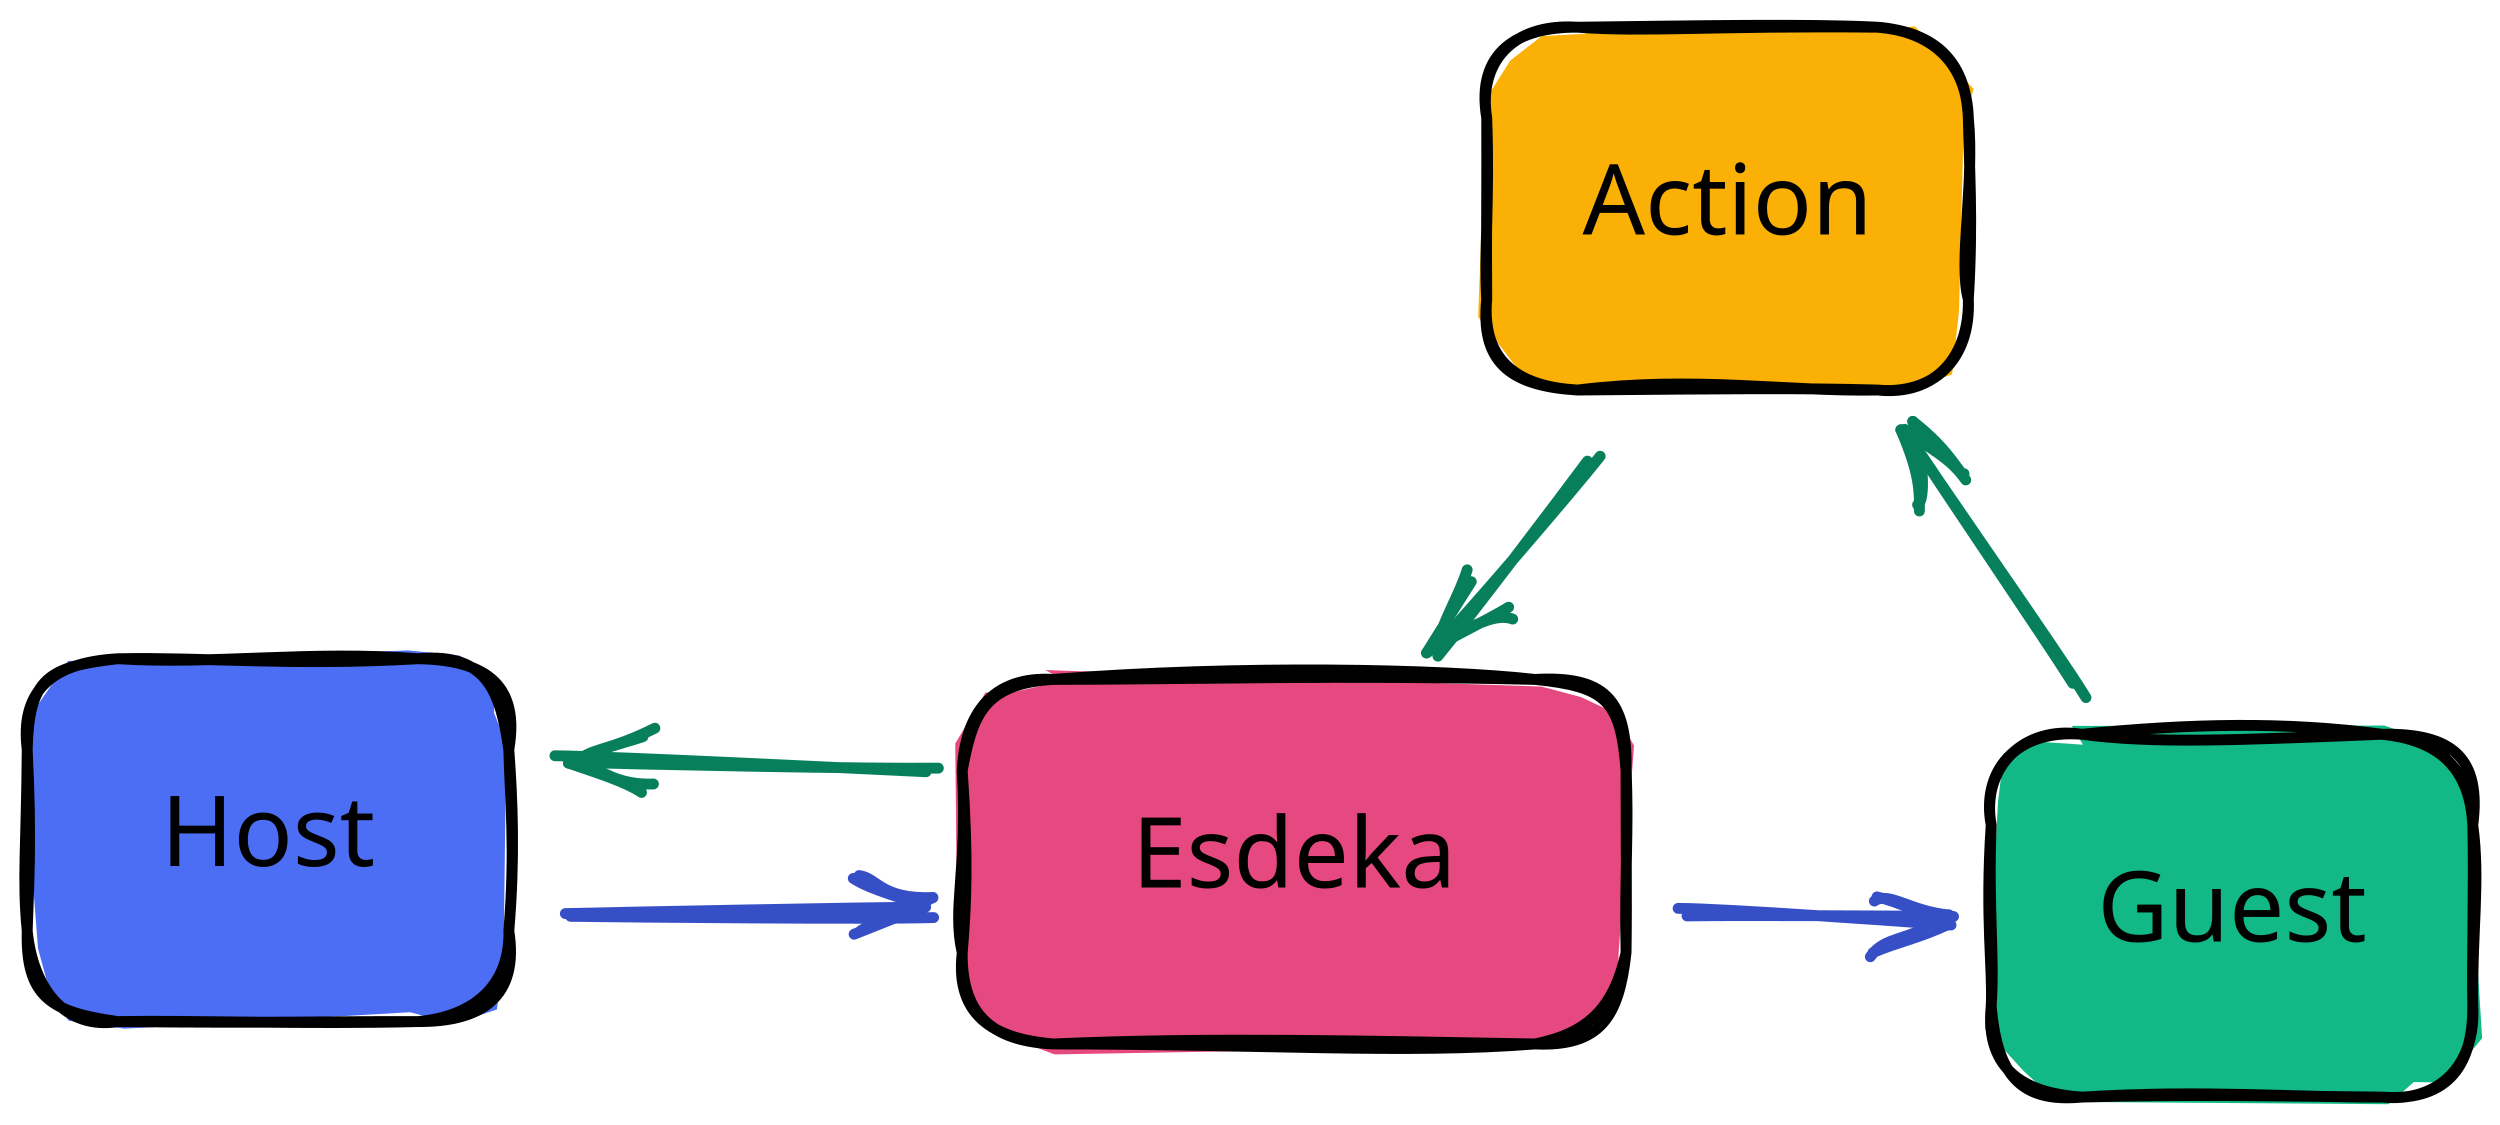
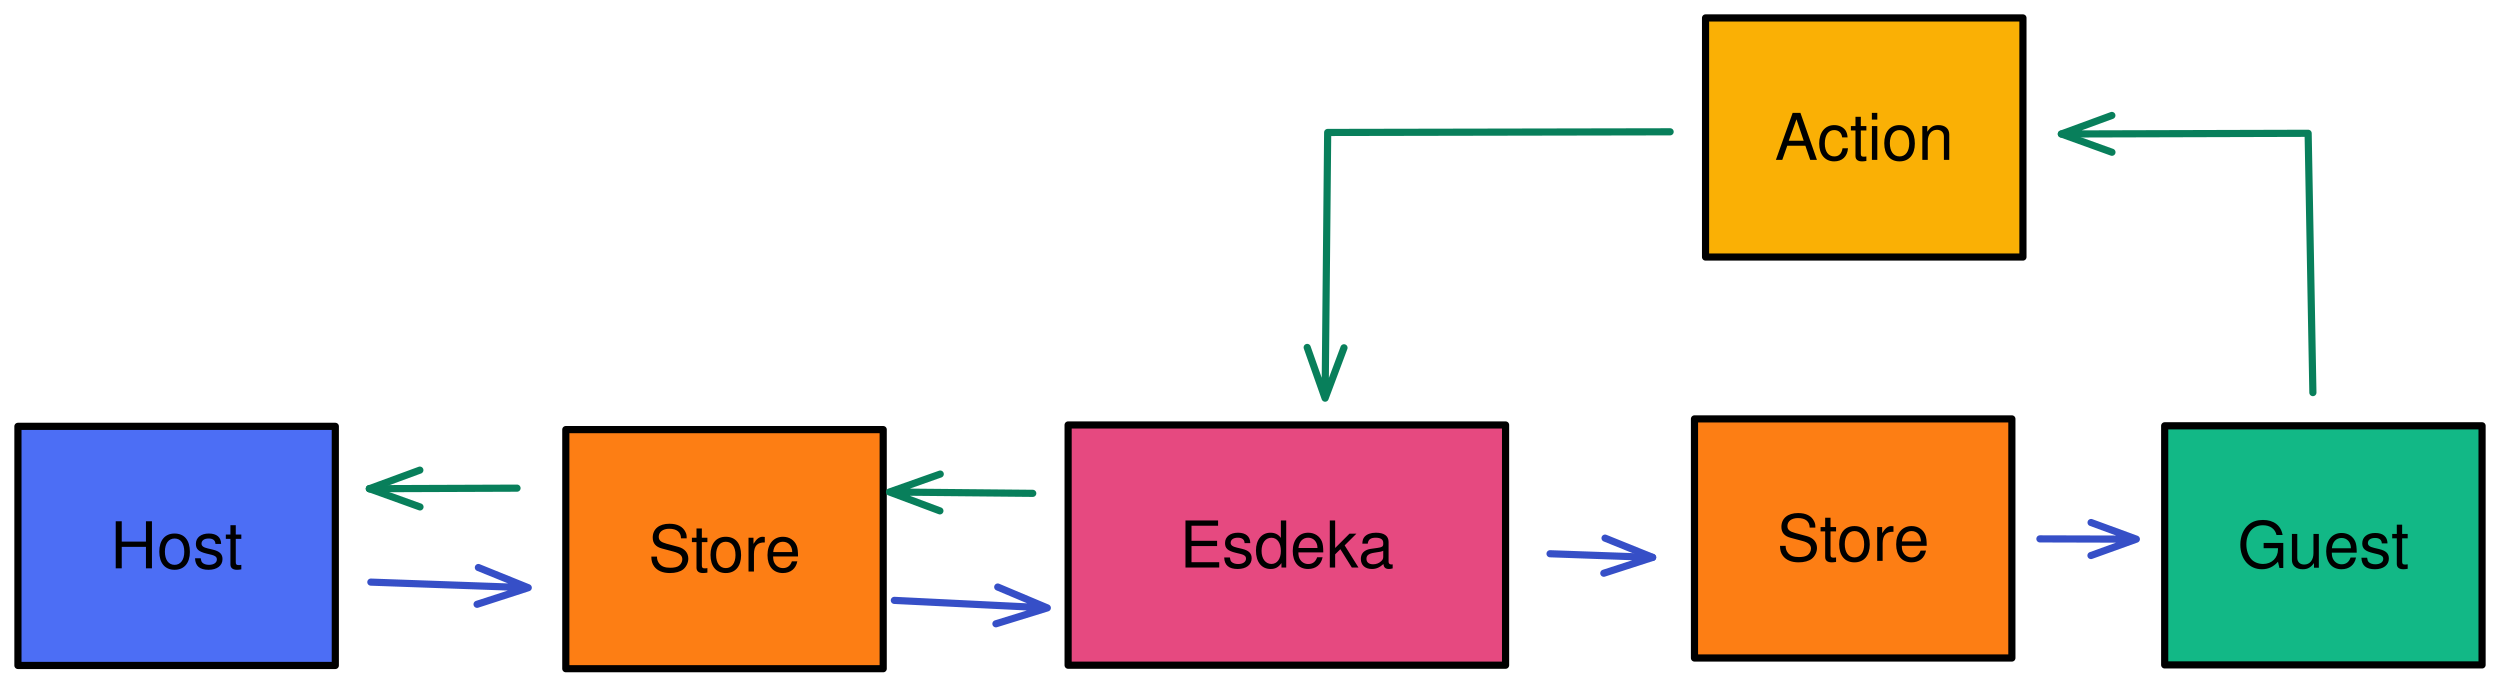
- <svg xmlns="http://www.w3.org/2000/svg" viewBox="0 0 918.941 413.266">
+ <svg xmlns="http://www.w3.org/2000/svg" viewBox="0 0 1394.431 382.988">
  <defs />
  <g stroke-linecap="round">
-     <path fill="#4c6ef5" stroke-width="0" d="m45.84 243.07 104.1-4 19.18 1.95 12.77 10.12-.28 10.95 4.47 11.01-.98 78.6-2.44 19.35-16.11 5.37-15.79-4.35-105.07 6.06-20.41-2.93-6.49-8.82-4.82-17.76-6.21-80.59 12.57-18.3 4.76-6.8 17.56-.06" />
-     <path fill="none" stroke="#000" stroke-width="4" d="M43.34 242.14c35.34 2.2 70.72-3.08 110.35 0m-110.35 0c32.36-.65 63.37 2.69 110.35 0m0 0c26.16.43 37.29 10.59 33.34 33.34m-33.34-33.34c25.84-2.47 30.33 13.08 33.34 33.34m0 0c1.32 17.8 2.29 39.84 0 66.69m0-66.69c.34 16.81 2.54 36.5 0 66.69m0 0c.51 18.43-11.04 31.26-33.34 33.34m33.34-33.34c3.85 24.26-9.95 33.45-33.34 33.34m0 0c-29.65-.12-54.19.6-110.35 0m110.35 0c-40.52 1.02-85.07-.5-110.35 0m0 0c-24.57-3.39-33.99-8.93-33.34-33.34m33.34 33.34c-19.65 3.16-31.27-12.44-33.34-33.34m0 0c-1.86-18.63-.25-31.36 0-66.69m0 66.69c.42-15.82 1.76-31.55 0-66.69m0 0c-2.52-20.1 7.33-31.92 33.34-33.34M10 275.48c.65-26.09 7.45-30.44 33.34-33.34" />
+     <path fill="#4c6ef5" stroke-width="0" d="M10 237.804h177.03v133.37H10" />
+     <path fill="none" stroke="#000" stroke-width="4" d="M10 237.804h177.03m-177.03 0h177.03m0 0v133.37m0-133.37v133.37m0 0H10m177.03 0H10m0 0v-133.37m0 133.37v-133.37" />
  </g>
  <g stroke-linecap="round">
-     <path fill="#12b886" stroke-width="0" d="m761.5 266.825 114.94-.13 16.94 5.95 3.89 6.78 8.64 6.84 1.62 18.69 4.85 76.66-13.5 16.31-11.62-.18-9.31 8.14-116.17-.84-10.66-4.66-7.42-6.82-14.03-15.46 4.76-83.43 2.15-17.74 13.39-4.23 15.67 1.03" />
-     <path fill="none" stroke="#000" stroke-width="4" d="M765.25 269.895c39.65-3.92 74.23-4.76 110.35 0m-110.35 0c26.21 3.52 56.71 2.19 110.35 0m0 0c26.18-.52 36.49 8.96 33.34 33.34m-33.34-33.34c19.22 1.97 32.15 10.87 33.34 33.34m0 0c2.82 20.99-.41 39.37 0 66.69m0-66.69c.57 23.86-.4 47 0 66.69m0 0c.07 20.15-7.77 35.11-33.34 33.34m33.34-33.34c1.16 22.33-13.21 35.44-33.34 33.34m0 0c-32.23.19-65.35-2.77-110.35 0m110.35 0c-37.42-.37-72.11-1.09-110.35 0m0 0c-22.88 2.18-31.1-8.37-33.34-33.34m33.34 33.34c-20.15-1.32-35.67-9.27-33.34-33.34m0 0c.73-13.29-2.31-31.9 0-66.69m0 66.69c1.31-18.9-1.19-35.33 0-66.69m0 0c-3.78-20.8 11.68-36.7 33.34-33.34m-33.34 33.34c-3.67-19.32 8.47-35.23 33.34-33.34" />
+     <path fill="#12b886" stroke-width="0" d="M1207.4 237.499h177.03v133.37H1207.4" />
+     <path fill="none" stroke="#000" stroke-width="4" d="M1207.4 237.499h177.03m-177.03 0h177.03m0 0v133.37m0-133.37v133.37m0 0H1207.4m177.03 0H1207.4m0 0v-133.37m0 133.37v-133.37" />
  </g>
-   <text x="41" y="32" font-family="Virgil, Segoe UI Emoji" font-size="36" style="white-space:pre" text-anchor="middle" transform="translate(57.516 286.326)">Host</text>
+   <text x="38" y="33" font-family="Helvetica, Segoe UI Emoji" font-size="36" style="white-space:pre" text-anchor="middle" transform="translate(60.516 283.99)">Host</text>
  <g stroke-linecap="round">
-     <path fill="#fab005" stroke-width="0" d="m583.014 10.67 103.82.52 16.98-1.49 9.96 10.36 11.62 12.57-3.6 13.7-1.72 68.07-2.54 23.25-16.25 5.41-10.65-.48-107.36-.57-20.79-.36-5.67-7.36-13.47-17.74 2.96-80.3 8.9-14.07 11.54-8.93 16.12-.87" />
-     <path fill="none" stroke="#000" stroke-width="4" d="M579.824 10c24.84 1.89 50.24-.62 110.35 0m-110.35 0c43.6-.5 84.81-1.31 110.35 0m0 0c19.61 1.71 32.3 10.91 33.34 33.34M690.174 10c20.64 1.6 32.79 13.83 33.34 33.34m0 0c2.37 23.53-3.76 53.41 0 66.69m0-66.69c.21 16.99 1.84 36.95 0 66.69m0 0c1.01 22.32-12.93 35.16-33.34 33.34m33.34-33.34c.46 20.43-11.51 35.62-33.34 33.34m0 0c-33.29.66-67.2-5.32-110.35 0m110.35 0c-28.06-.78-54.34-.5-110.35 0m0 0c-20.42-1.15-35.37-9.51-33.34-33.34m33.34 33.34c-25.56-1.53-35.65-10.78-33.34-33.34m0 0c-.17-23.35.12-43.82 0-66.69m0 66.69c-1.05-16.94 1.12-36.98 0-66.69m0 0c-3.19-19.7 8.81-34.98 33.34-33.34m-33.34 33.34c-4.14-24.52 11.71-33.48 33.34-33.34" />
+     <path fill="#fab005" stroke-width="0" d="M951.309 10h177.03v133.37h-177.03" />
+     <path fill="none" stroke="#000" stroke-width="4" d="M951.309 10h177.03m-177.03 0h177.03m0 0v133.37m0-133.37v133.37m0 0h-177.03m177.03 0h-177.03m0 0V10m0 133.37V10" />
  </g>
  <g stroke-linecap="round">
-     <path fill="none" stroke="#087f5b" stroke-width="4" d="M761.917 251.162c-9.56-15.25-49.83-74.41-59.05-88.99m63.89 94.25c-9.81-16.17-56.59-82.47-66.66-98.61" />
-     <path fill="none" stroke="#087f5b" stroke-width="4" d="M721.917 174.122c-1.24 1.42-4.33-8.1-18.83-19.23m19.48 21.52c-3.42-4.75-7.1-8.83-23.85-18.41" />
-     <path fill="none" stroke="#087f5b" stroke-width="4" d="M704.867 185.542c2.39-.97 2.99-12.97-1.78-30.65m2.43 32.94c.1-7.42.06-13.94-6.8-29.83" />
+     <path fill="none" stroke="#087f5b" stroke-width="4" d="M1290.065 218.977c-.87-47.38-1.74-94.77-2.65-144.63m2.65 144.63c-.62-34.01-1.25-68.01-2.65-144.63m0 0c-51.57.14-103.14.29-137.65.39m137.65-.39c-38.18.11-76.35.21-137.65.39M1177.935 64.397c-9.23 3.38-18.46 6.77-28.17 10.34m28.17-10.34c-6.63 2.43-13.25 4.86-28.17 10.34" />
+     <path fill="none" stroke="#087f5b" stroke-width="4" d="M1177.985 84.917c-9.24-3.34-18.49-6.67-28.22-10.18m28.22 10.18c-6.63-2.4-13.27-4.79-28.22-10.18" />
  </g>
  <g stroke-linecap="round">
-     <path fill="none" stroke="#087f5b" stroke-width="4" d="M583.504 169.512c-9.21 12.43-45.13 59.84-54.96 71.68m59.63-73.49c-9.28 11.86-49.35 58.54-60.36 69.95" />
-     <path fill="none" stroke="#087f5b" stroke-width="4" d="M540.794 213.813c-1.29 1.91-5.28 8.39-16.42 26.19m14.93-30.55c-3.1 9.97-10.32 21-10.49 27.83" />
-     <path fill="none" stroke="#087f5b" stroke-width="4" d="M556.034 227.553c-5.34-1.99-13.54.69-31.66 12.45m30.17-16.81c-8.43 5.09-21.22 11.09-25.73 14.09" />
+     <path fill="none" stroke="#087f5b" stroke-width="4" d="M931.548 73.514c-45.55.09-91.1.18-191.01.37m191.01-.37c-48.55.09-97.1.19-191.01.37m0 0c-.49 50.61-.98 101.21-1.43 148.2m1.43-148.2c-.51 52.49-1.01 104.98-1.43 148.2M729.118 193.794c2.38 6.75 4.77 13.49 9.99 28.29m-9.99-28.29c2.54 7.19 5.08 14.38 9.99 28.29M749.638 193.994c-2.51 6.7-5.02 13.4-10.53 28.09m10.53-28.09c-2.67 7.14-5.35 14.28-10.53 28.09" />
  </g>
  <g stroke-linecap="round">
-     <path fill="none" stroke="#364fc7" stroke-width="4" d="M209.743 336.817c22.87.33 111.32 1.13 133.42.46m-135.35-1.46c22.47-.54 109.08-2.21 132.45-2.42" />
-     <path fill="none" stroke="#364fc7" stroke-width="4" d="M316.103 342.347c6.45-4.58 7.44-2.13 26.78-12.42m-28.93 13.47c6.53-2.7 18.56-6.94 24.48-10.64" />
-     <path fill="none" stroke="#364fc7" stroke-width="4" d="M315.803 321.837c6.71.84 7.78 8.72 27.08 8.09m-29.23-7.05c6.68 4.37 18.82 7.2 24.78 9.88" />
+     <path fill="none" stroke="#364fc7" stroke-width="4" d="M206.852 324.691c31.29 1.11 62.59 2.22 87.79 3.12m-87.79-3.12c20.35.72 40.69 1.45 87.79 3.12M266.102 337.061c10.17-3.3 20.35-6.6 28.54-9.25m-28.54 9.25c6.61-2.14 13.23-4.29 28.54-9.25M266.832 316.551c9.91 4.02 19.83 8.03 27.81 11.26m-27.81-11.26c6.44 2.61 12.89 5.22 27.81 11.26" />
  </g>
  <g stroke-linecap="round">
-     <path fill="none" stroke="#087f5b" stroke-width="4" d="M340.372 283.674c-23.39-1.08-114.27-5.61-136.39-5.88m140.93 4.55c-22.76.38-112.62-1.42-135.64-2.23" />
-     <path fill="none" stroke="#087f5b" stroke-width="4" d="M240.712 267.664c-17.61 8.83-22.9 6.81-29.67 12.91m25.3-9.8c-5.43 1.91-16.23 4.31-27.42 9.7" />
-     <path fill="none" stroke="#087f5b" stroke-width="4" d="M240.182 288.174c-17.79.65-22.87-9.56-29.14-7.6m24.76 10.71c-5.63-3.83-16.28-7.17-26.88-10.81" />
+     <path fill="none" stroke="#087f5b" stroke-width="4" d="M288.378 272.28c-19.3.07-38.6.15-82.35.31m82.35-.31c-17.22.07-34.44.13-82.35.31" />
+     <path fill="none" stroke="#087f5b" stroke-width="4" d="M234.178 262.23c-6.6 2.43-13.19 4.86-28.15 10.36m28.15-10.36c-5.89 2.16-11.77 4.33-28.15 10.36" />
+     <path fill="none" stroke="#087f5b" stroke-width="4" d="M234.258 282.75c-6.62-2.38-13.23-4.76-28.23-10.16m28.23 10.16c-5.9-2.13-11.81-4.25-28.23-10.16" />
  </g>
-   <text x="55" y="32" font-family="Virgil, Segoe UI Emoji" font-size="36" style="white-space:pre" text-anchor="middle" transform="translate(765.426 314.08)">Guest</text>
-   <text x="54.5" y="32" font-family="Virgil, Segoe UI Emoji" font-size="36" style="white-space:pre" text-anchor="middle" transform="translate(580.5 54.186)">Action</text>
+   <text x="49" y="33" font-family="Helvetica, Segoe UI Emoji" font-size="36" style="white-space:pre" text-anchor="middle" transform="translate(1246.915 283.684)">Guest</text>
+   <text x="51" y="33" font-family="Helvetica, Segoe UI Emoji" font-size="36" style="white-space:pre" text-anchor="middle" transform="translate(988.824 56.186)">Action</text>
  <g stroke-linecap="round">
-     <path fill="#e64980" stroke-width="0" d="m384.275 246.298 182.27 6.06 14.59 3.87 12.31 5.8 7.18 12-5.69 76.58.05 19.29-14.04 7.84-17.45 6.73-175.91 3.11-19.3-7.38-6.85-7.17-9.46-15.24-.84-84.48 11.12-18.78 7.96.39 20.91-4.75" />
-     <path fill="none" stroke="#000" stroke-width="4" d="M387.195 249.738c68.43-5.4 142.86-3.82 177 0m-177 0c51.94-.05 106-1.67 177 0m0 0c26.3 2.66 31.54 7.69 33.5 33.5m-33.5-33.5c25.13-1.36 34.09 6.8 33.5 33.5m0 0c1.07 21.23-.6 38.62 0 67m0-67c-.04 24.14.32 47.84 0 67m0 0c-2.58 23.19-9.09 34.59-33.5 33.5m33.5-33.5c-4.48 20.09-13.86 29.6-33.5 33.5m0 0c-47.48 3.78-101.6-.05-177 0m177 0c-61.19-1.03-119.43-2.55-177 0m0 0c-23.88-1.09-33.7-11.97-33.5-33.5m33.5 33.5c-19.49-1.62-36.4-8.72-33.5-33.5m0 0c-3.83-16.95 2.05-29.83 0-67m0 67c1.47-17.41 2.27-34.21 0-67m0 0c3.68-19.52 7.28-31.97 33.5-33.5m-33.5 33.5c.92-20.29 10.62-34.89 33.5-33.5" />
+     <path fill="#e64980" stroke-width="0" d="M595.767 237.038h244v134h-244" />
+     <path fill="none" stroke="#000" stroke-width="4" d="M595.767 237.038h244m-244 0h244m0 0v134m0-134v134m0 0h-244m244 0h-244m0 0v-134m0 134v-134" />
  </g>
-   <text x="64" y="32" font-family="Virgil, Segoe UI Emoji" font-size="36" style="white-space:pre" text-anchor="middle" transform="translate(411.695 294.238)">Esdeka</text>
+   <text x="61" y="33" font-family="Helvetica, Segoe UI Emoji" font-size="36" style="white-space:pre" text-anchor="middle" transform="translate(656.767 283.538)">Esdeka</text>
  <g stroke-linecap="round">
-     <path fill="none" stroke="#364fc7" stroke-width="4" d="M620.105 336.667c16.79-.26 82.36-.01 97.96.23m-101.23-3c16.85.02 83.2 4.87 100.31 6.11" />
-     <path fill="none" stroke="#364fc7" stroke-width="4" d="M687.495 351.677c5.51-8.03 13.39-5.02 28.9-15.34m-27.91 13.81c8.31-3.64 16.8-5.24 27.53-10.29" />
-     <path fill="none" stroke="#364fc7" stroke-width="4" d="M688.965 331.207c5.37-3.66 12.94 3.71 27.43 5.13m-26.45-6.66c7.85 1.85 15.95 5.73 26.07 10.18" />
+     <path fill="none" stroke="#364fc7" stroke-width="4" d="M1137.807 300.572c13.29.04 26.58.08 53.78.15m-53.78-.15c20.85.06 41.7.12 53.78.15M1166.287 309.852c6.26-2.26 12.51-4.51 25.3-9.13m-25.3 9.13 25.3-9.13M1166.347 291.452c6.24 2.3 12.47 4.59 25.24 9.27m-25.24-9.27c9.78 3.6 19.57 7.19 25.24 9.27" />
+   </g>
+   <g stroke-linecap="round">
+     <path fill="#fd7e14" stroke-width="0" d="M945.136 233.653h177.03v133.37h-177.03" />
+     <path fill="none" stroke="#000" stroke-width="4" d="M945.136 233.653h177.03m-177.03 0h177.03m0 0v133.37m0-133.37v133.37m0 0h-177.03m177.03 0h-177.03m0 0v-133.37m0 133.37v-133.37" />
+   </g>
+   <text x="44" y="33" font-family="Helvetica, Segoe UI Emoji" font-size="36" style="white-space:pre" text-anchor="middle" transform="translate(989.652 279.839)">Store</text>
+   <g stroke-linecap="round">
+     <path fill="none" stroke="#364fc7" stroke-width="4" d="M864.575 308.865c11.95.42 23.9.85 57.22 2.03m-57.22-2.03c12.33.44 24.65.87 57.22 2.03M894.565 319.725c5.69-1.84 11.37-3.69 27.23-8.83m-27.23 8.83c5.86-1.9 11.73-3.8 27.23-8.83" />
+     <path fill="none" stroke="#364fc7" stroke-width="4" d="M895.255 300.155c5.55 2.24 11.09 4.49 26.54 10.74m-26.54-10.74c5.72 2.31 11.44 4.63 26.54 10.74" />
+   </g>
+   <g stroke-linecap="round">
+     <path fill="#fd7e14" stroke-width="0" d="M315.593 239.617h177.03v133.37h-177.03" />
+     <path fill="none" stroke="#000" stroke-width="4" d="M315.593 239.617h177.03m-177.03 0h177.03m0 0v133.37m0-133.37v133.37m0 0h-177.03m177.03 0h-177.03m0 0v-133.37m0 133.37v-133.37" />
+   </g>
+   <text x="44" y="33" font-family="Helvetica, Segoe UI Emoji" font-size="36" style="white-space:pre" text-anchor="middle" transform="translate(360.108 285.803)">Store</text>
+   <g stroke-linecap="round">
+     <path fill="none" stroke="#087f5b" stroke-width="4" d="M576.036 275.176c-25.97-.24-51.94-.49-79.89-.75m79.89.75c-29.49-.28-58.98-.56-79.89-.75M524.436 264.426c-9.19 3.25-18.39 6.5-28.29 10m28.29-10-28.29 10M524.246 284.946c-9.13-3.42-18.27-6.84-28.1-10.52m28.1 10.52c-10.37-3.88-20.74-7.77-28.1-10.52" />
+   </g>
+   <g stroke-linecap="round">
+     <path fill="none" stroke="#364fc7" stroke-width="4" d="M498.843 334.873c20.4 1 40.79 2.01 85.32 4.2m-85.32-4.2c30.97 1.52 61.95 3.05 85.32 4.2M555.503 347.933c6.85-2.12 13.71-4.24 28.66-8.86m-28.66 8.86c10.41-3.22 20.81-6.43 28.66-8.86M556.513 327.433c6.61 2.79 13.22 5.57 27.65 11.64m-27.65-11.64c10.04 4.23 20.08 8.45 27.65 11.64" />
  </g>
</svg>
